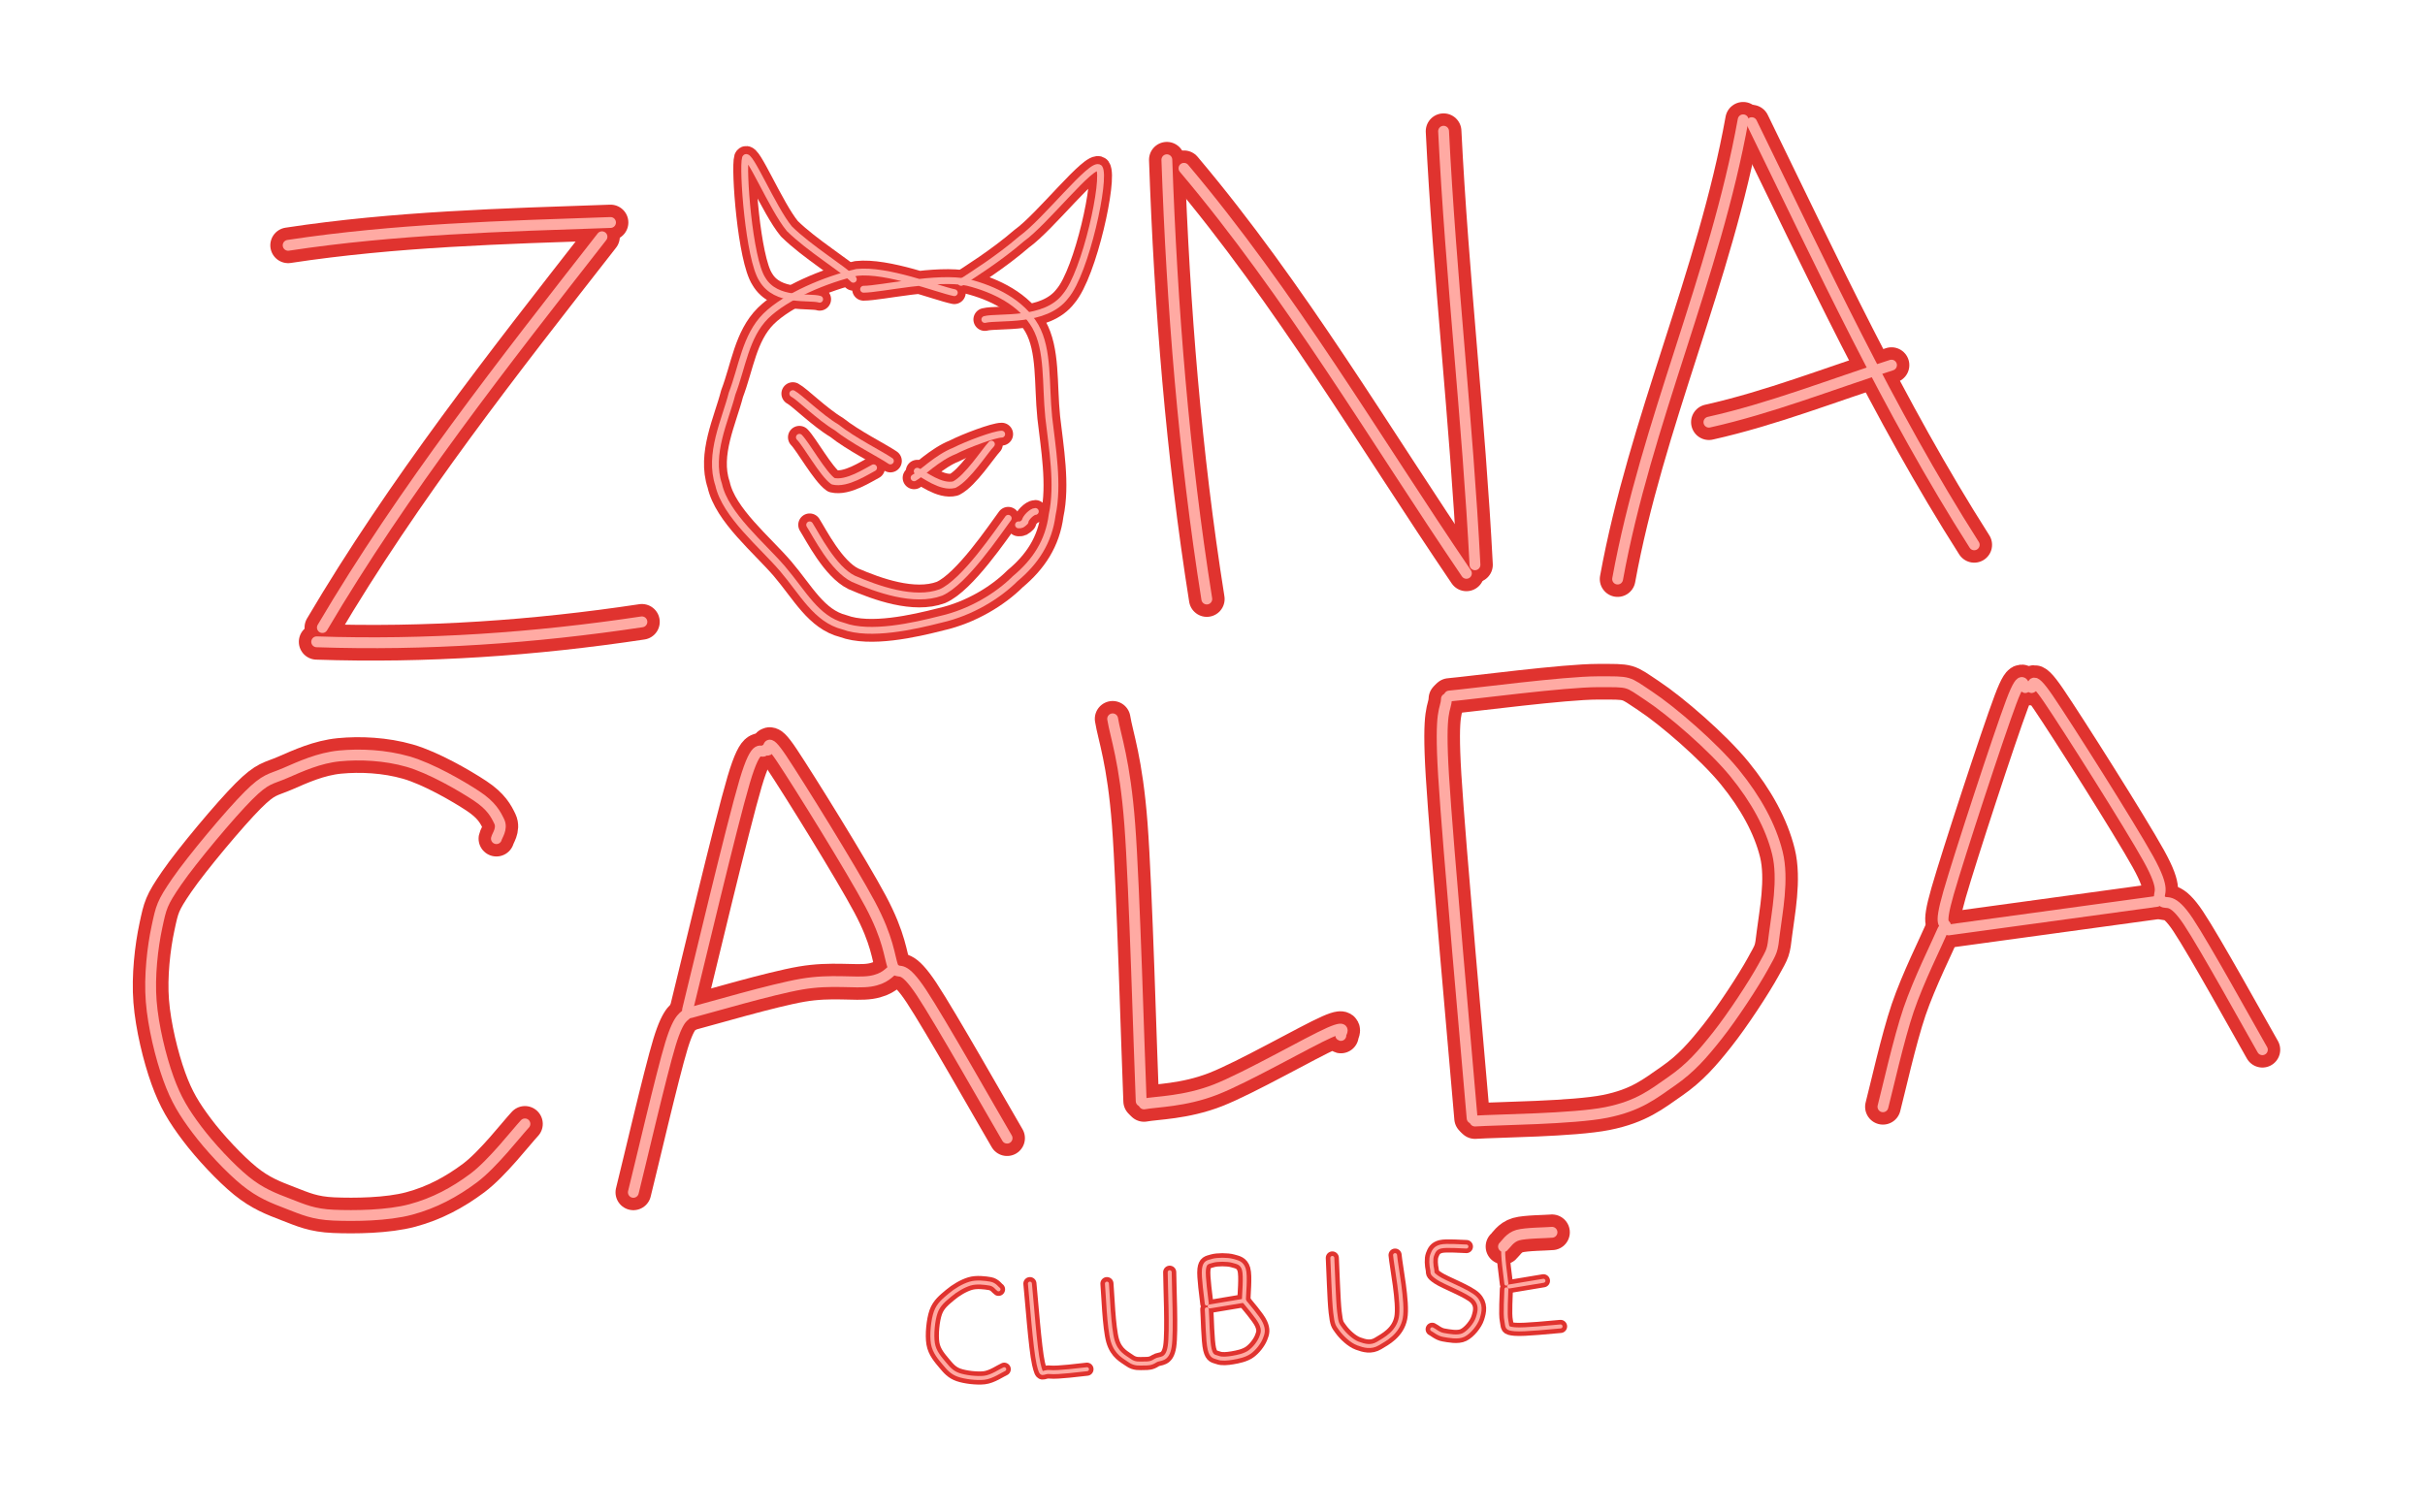
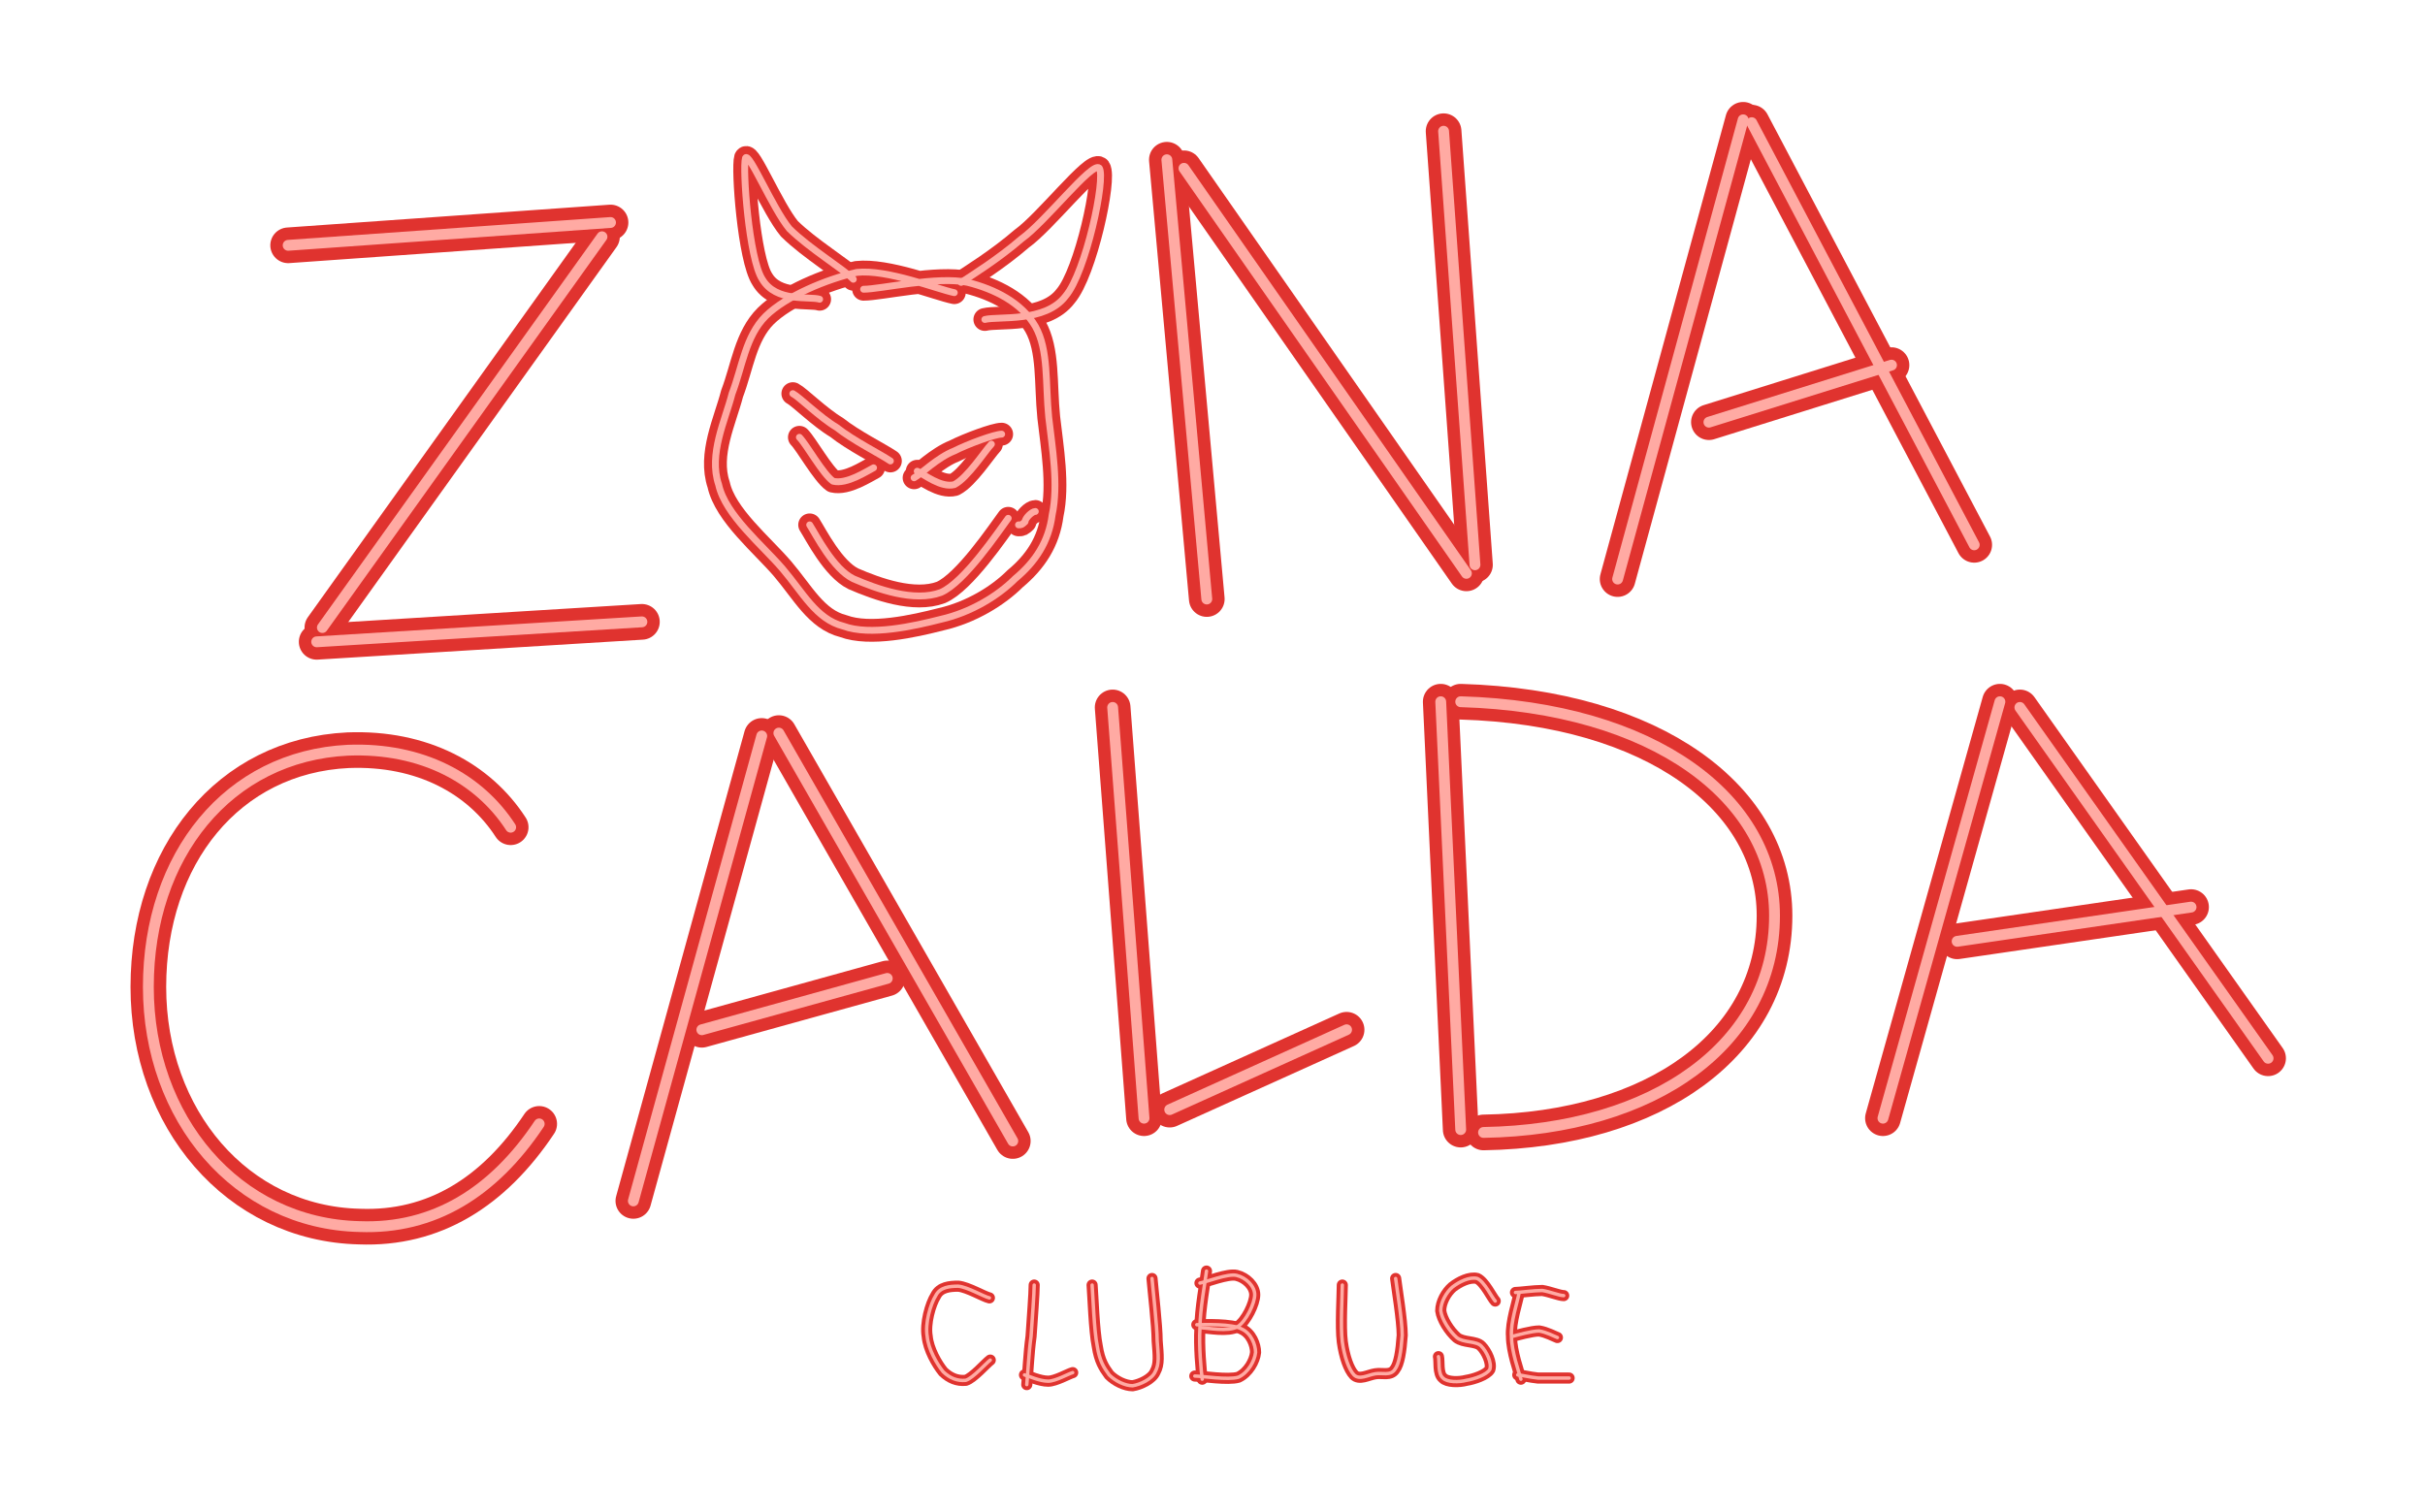
<svg xmlns="http://www.w3.org/2000/svg" viewBox="100 120 850 530" width="3400" height="2120" fill="none" stroke-linecap="round" stroke-linejoin="round">
  <g stroke="#e0332f" stroke-width="12.5">
-     <path d="M201 206C238.5 200.3 276.2 199.3 314 198" />
-     <path d="M311 203C276.4 247.3 241.6 291.5 213 340" />
-     <path d="M211 345C249.2 346.3 287.2 343.7 325 338" />
-     <path d="M509 176C510.8 227.6 514.9 279 523 330" />
-     <path d="M515 179C552.4 223.3 581.6 273.3 614 321" />
-     <path d="M606 166C608.5 216.7 614.4 267.3 617 318" />
-     <path d="M667 323C677 268.1 701.1 217 711 162" />
-     <path d="M714 163C738.5 213.1 761.9 263.8 792 311" />
-     <path d="M699 268C720.9 263.1 741.7 254.8 763 248" />
-     <path d="M782 445C782.2 443.0 779.2 446.2 783.0 433.0C786.8 419.8 800.5 378.0 805.0 366.0C809.5 354.0 809.2 361.8 810.0 361.0" />
-     <path d="M501 507C505.2 506.2 515.2 506.2 526.0 502.0C536.8 497.8 558.7 485.2 566.0 482.0C573.3 478.8 569.3 482.8 570.0 483.0" />
-     <path d="M857 435C856.3 432.7 859.5 432.7 853.0 421.0C846.5 409.3 824.8 375.0 818.0 365.0C811.2 355.0 813.0 361.7 812.0 361.0" />
-     <path d="M616 512C614.3 492.0 607.5 416.5 606.0 392.0C604.5 367.5 606.8 369.5 607.0 365.0" />
-     <path d="M893 488C888.7 480.5 872.8 451.7 867.0 443.0C861.2 434.3 859.5 437.2 858.0 436.0" />
-     <path d="M627 557C627.8 556.3 629.2 553.8 632.0 553.0C634.8 552.2 642.0 552.2 644.0 552.0" />
-     <path d="M414 460C415.5 461.3 416.5 458.2 423.0 468.0C429.5 477.8 448.0 510.5 453.0 519.0" />
-     <path d="M617 513C624.7 512.5 651.5 512.3 663.0 510.0C674.5 507.7 679.5 503.5 686.0 499.0C692.5 494.5 696.7 489.7 702.0 483.0C707.3 476.3 714.7 465.0 718.0 459.0C721.3 453.0 721.2 453.7 722.0 447.0C722.8 440.3 725.3 428.3 723.0 419.0C720.7 409.7 715.5 400.2 708.0 391.0C700.5 381.8 686.0 369.3 678.0 364.0C670.0 358.7 671.7 359.0 660.0 359.0C648.3 359.0 616.7 363.2 608.0 364.0" />
-     <path d="M856 436L783 446" />
-     <path d="M413 460C411.7 460.7 410.3 463.2 405.0 464.0C399.7 464.8 391.5 463.2 381.0 465.0C370.5 466.8 348.5 473.3 342.0 475.0" />
-     <path d="M341 474C344.3 460.7 356.5 409.2 361.0 394.0C365.5 378.8 366.8 384.8 368.0 383.0" />
-     <path d="M322 538C324.2 529.3 331.8 496.5 335.0 486.0C338.2 475.5 340.0 476.8 341.0 475.0" />
-     <path d="M369 383C369.8 383.5 368.0 377.0 374.0 386.0C380.0 395.0 398.5 424.8 405.0 437.0C411.5 449.2 411.7 455.3 413.0 459.0" />
-     <path d="M760 508C761.5 502.3 765.5 484.3 769.0 474.0C772.5 463.7 779.0 450.7 781.0 446.0" />
-     <path d="M274 414C274.2 413.0 276.2 410.5 275.0 408.0C273.8 405.5 272.3 402.5 267.0 399.0C261.7 395.5 251.0 389.3 243.0 387.0C235.0 384.7 226.2 384.3 219.0 385.0C211.8 385.7 205.3 388.7 200.0 391.0C194.7 393.3 193.3 392.7 187.0 399.0C180.7 405.3 167.3 421.3 162.0 429.0C156.7 436.7 156.5 438.0 155.0 445.0C153.5 452.0 152.3 462.2 153.0 471.0C153.7 479.8 156.3 490.5 159.0 498.0C161.7 505.5 164.5 510.0 169.0 516.0C173.5 522.0 180.7 529.7 186.0 534.0C191.3 538.3 195.8 540.0 201.0 542.0C206.2 544.0 209.8 545.7 217.0 546.0C224.2 546.3 235.8 546.2 244.0 544.0C252.2 541.8 259.3 538.0 266.0 533.0C272.7 528.0 281.0 517.2 284.0 514.0" />
-     <path d="M500 506C499.3 489.8 497.7 431.3 496.0 409.0C494.3 386.7 491.0 378.2 490.0 372.0" />
+     <path d="M201 206L314 198" />
+     <path d="M311 203L213 340" />
+     <path d="M211 345L325 338" />
+     <path d="M509 176L523 330" />
+     <path d="M515 179L614 321" />
+     <path d="M606 166L617 318" />
+     <path d="M667 323L711 162" />
+     <path d="M714 163L792 311" />
+     <path d="M699 268L763 248" />
+     <path d="M279 410C268 393 248 382 222 383C180 385 152 420 152 466C152 512 183 549 226 550C252 551 273 538 289 514" />
+     <path d="M322 541L367 378" />
+     <path d="M373 377L455 520" />
+     <path d="M346 481L411 463" />
+     <path d="M490 368L501 512" />
+     <path d="M510 509L572 481" />
+     <path d="M605 366L612 516" />
+     <path d="M612 366C680 368 722 400 722 441C722 486 680 516 620 517" />
+     <path d="M760 512L801 366" />
+     <path d="M808 368L895 491" />
+     <path d="M786 450L868 438" />
  </g>
  <g stroke="#e0332f" stroke-width="8">
    <path d="M402.7 221.4C408.6 221.4 428.6 216.7 439.2 219C448.7 221.4 458.1 226.1 462.9 234.4C467.6 242.7 466.4 254.5 467.6 266.3C468.8 276.9 471.1 289.9 468.8 300.5C467.6 309.9 462.9 317 455.8 322.9C449.9 328.8 440.4 334.7 429.8 337.1C420.4 339.5 405 343 395.6 339.5C386.1 337.1 381.4 327.7 374.3 319.4C367.2 311.1 354.2 300.5 351.9 289.9C348.3 279.2 354.2 267.4 356.6 258C360.2 248.6 361.3 237.9 368.4 230.8C375.5 223.8 389.7 217.9 400.3 215.5C410.9 214.3 428.6 221.4 434.5 222.6" />
    <path d="M387.3 224.9C383.8 223.8 372 226.1 367.2 217.9C362.5 210.8 360.2 178.9 361.3 175.4C362.5 173 370.8 193.1 376.7 200.2C383.8 207.2 395.6 214.3 399.1 217.9" />
    <path d="M445.2 232C449.9 230.8 466.4 233.2 473.5 223.8C480.6 215.5 487.7 182.4 485.3 178.9C482.9 176.5 466.4 197.8 458.1 203.7C449.9 210.8 440.4 216.7 436.9 219" />
    <path d="M377.9 258C380.2 259.2 387.3 266.3 393.2 269.8C399.1 274.5 408.6 279.2 412.1 281.6" />
    <path d="M380.2 273.3C382.6 275.7 388.5 286.3 392 288.7C396.8 289.9 403.8 285.2 406.2 284" />
    <path d="M451.1 272.2C448.7 272.2 439.2 275.7 434.5 278.1C428.6 280.4 422.7 286.3 420.4 287.5" />
    <path d="M447.5 275.7C445.2 278.1 439.2 287.5 434.5 289.9C429.8 291.1 423.9 286.3 421.5 285.2" />
    <path d="M383.8 304C386.1 307.6 392 319.4 399.1 322.9C407.4 326.5 420.4 331.2 429.8 327.7C438.1 324.1 449.9 306.4 453.4 301.7" />
    <path d="M457 304C458.1 304 458.1 304 459.3 302.9C459.3 301.7 461.7 299.3 462.9 299.3" />
  </g>
-   <g stroke="#e0332f" stroke-width="4.6">
-     <path d="M644 552C641.8 552.2 633.8 552.2 631.0 553.0C628.2 553.8 627.5 554.2 627.0 557.0C626.5 559.8 627.8 567.8 628.0 570.0" />
-     <path d="M628 572C628.0 573.8 627.5 580.7 628.0 583.0C628.5 585.3 627.8 585.7 631.0 586.0C634.2 586.3 644.3 585.2 647.0 585.0" />
-     <path d="M567 561C567.2 564.2 567.5 575.8 568.0 580.0C568.5 584.2 568.7 584.2 570.0 586.0C571.3 587.8 573.8 590.2 576.0 591.0C578.2 591.8 580.5 592.5 583.0 591.0C585.5 589.5 590.0 587.2 591.0 582.0C592.0 576.8 589.3 563.7 589.0 560.0" />
-     <path d="M523 577C522.8 575.0 521.7 567.5 522.0 565.0C522.3 562.5 523.3 562.5 525.0 562.0C526.7 561.5 530.2 561.5 532.0 562.0C533.8 562.5 535.3 562.7 536.0 565.0C536.7 567.3 536.0 574.2 536.0 576.0" />
-     <path d="M629 571L641 569" />
-     <path d="M523 579C523.2 581.3 523.3 590.2 524.0 593.0C524.7 595.8 525.7 595.5 527.0 596.0C528.3 596.5 530.2 596.3 532.0 596.0C533.8 595.7 536.3 595.2 538.0 594.0C539.7 592.8 541.3 590.7 542.0 589.0C542.7 587.3 543.0 586.2 542.0 584.0C541.0 581.8 537.0 577.3 536.0 576.0" />
-     <path d="M602 586C602.7 586.3 604.2 587.7 606.0 588.0C607.8 588.3 611.0 589.0 613.0 588.0C615.0 587.0 617.3 584.2 618.0 582.0C618.7 579.8 619.3 577.3 617.0 575.0C614.7 572.7 606.5 569.7 604.0 568.0C601.5 566.3 602.3 566.3 602.0 565.0C601.7 563.7 601.5 561.3 602.0 560.0C602.5 558.7 603.0 557.5 605.0 557.0C607.0 556.5 612.5 557.0 614.0 557.0" />
-     <path d="M450 572C449.5 571.7 448.7 570.3 447.0 570.0C445.3 569.7 442.3 569.3 440.0 570.0C437.7 570.7 435.0 572.3 433.0 574.0C431.0 575.7 429.0 577.2 428.0 580.0C427.0 582.8 426.5 588.0 427.0 591.0C427.5 594.0 429.5 596.2 431.0 598.0C432.5 599.8 433.7 601.2 436.0 602.0C438.3 602.8 442.3 603.3 445.0 603.0C447.7 602.7 450.8 600.5 452.0 600.0" />
-     <path d="M524 578L536 576" />
-     <path d="M510 566C510.0 570.3 510.8 586.8 510.0 592.0C509.2 597.2 506.5 596.0 505.0 597.0C503.5 598.0 502.5 598.0 501.0 598.0C499.5 598.0 497.8 598.3 496.0 597.0C494.2 595.7 491.3 594.5 490.0 590.0C488.7 585.5 488.3 573.3 488.0 570.0" />
-     <path d="M481 600C478.8 600.2 470.8 601.3 468.0 601.0C465.2 600.7 465.2 603.2 464.0 598.0C462.8 592.8 461.5 574.7 461.0 570.0" />
+   <g stroke="#e0332f" stroke-width="3.9">
+     <path d="M446.8 575C444.9 574.6 439.2 571.2 435.9 570.9C432.9 570.9 429.5 571.2 428 574.2C426.1 577.2 424.2 584 425 588.5C425.4 593 428.4 598.2 430.6 600.9C432.9 603.1 435.5 604.2 438.5 603.9C441.1 603.1 445.6 597.9 447.1 596.8" />
+     <path d="M462.5 570.5C462.5 573.5 461.8 582.5 461.4 588.5C460.6 594.1 460.2 602.8 459.9 605.4" />
+     <path d="M459.1 602C460.6 602.4 464.4 604.2 467.4 604.2C470 604.2 474.5 601.6 476 601.2" />
+     <path d="M482.8 570.5C483.1 574.2 483.5 586.6 484.6 591.9C485.4 597.1 486.9 599.4 488.8 602C491 604.2 494.4 605.8 497 605.8C499.6 605.4 503.8 603.5 504.9 600.9C506.4 598.2 506 595.2 505.6 590C505.6 584.8 504.1 572 503.8 568.2" />
+     <path d="M522.9 565.6C522.5 569 520.6 579.1 520.6 585.5C520.2 591.9 521 600.5 521.4 603.5" />
+     <path d="M520.6 569.8C522.9 569.4 530.4 566.4 533.4 567.1C536.8 567.9 539.8 570.9 539.8 573.9C539.8 576.9 536.8 583.2 533.8 585.1C530.4 587 523.2 585.5 521.4 585.5" />
+     <path d="M519.5 584.4C522.1 584.4 531.9 584 535.2 585.9C538.6 587.4 540.1 591.5 540.1 594.1C539.8 597.1 537.5 601.2 534.1 602.8C530.4 603.9 521.4 602.4 518.8 602.4" />
+     <path d="M570.5 570.5C570.5 573.9 569.8 585.1 570.5 590.4C571.2 595.6 572.8 600.1 574.6 602C576.5 603.9 579.5 602 582.1 601.6C584.4 601.2 587.4 602.4 588.9 600.1C590.4 598.2 591.1 593.8 591.5 588.1C591.5 582.9 589.6 571.6 589.2 568.2" />
+     <path d="M624.1 576.1C623 575 620.4 569.4 617.8 568.2C615.1 567.5 611.4 569.4 609.1 571.2C606.9 573.1 605 576.5 605 579.5C605.4 582.5 608 586.6 610.6 588.9C612.9 590.8 617.4 590 619.2 591.9C621.1 593.8 623 597.9 622.2 600.1C621.1 602 616.6 603.5 614 603.9C611.4 604.6 607.2 604.6 605.8 603.1C603.9 601.6 604.6 597.1 604.2 595.6" />
+     <path d="M632.4 573.5C632 576.1 629.4 583.6 629.8 588.5C629.8 593.8 632.4 600.9 633.1 603.5" />
+     <path d="M631.2 573.1C632.8 573.1 637.6 572.4 640.6 572.4C643.2 572.8 646.6 574.2 648.1 574.2" />
+     <path d="M630.1 588.5C631.6 588.1 636.9 586.6 639.5 586.6C642.1 587 644.8 588.5 645.9 588.9" />
+     <path d="M632 602C633.1 602 636.1 602.8 639.1 603.1C641.8 603.1 648.1 603.1 650 603.1" />
  </g>
  <g stroke="#ffaaa3" stroke-width="3.8">
-     <path d="M201 206C238.5 200.3 276.2 199.3 314 198" />
-     <path d="M311 203C276.4 247.3 241.6 291.5 213 340" />
-     <path d="M211 345C249.2 346.3 287.2 343.7 325 338" />
-     <path d="M509 176C510.8 227.6 514.9 279 523 330" />
-     <path d="M515 179C552.4 223.3 581.6 273.3 614 321" />
-     <path d="M606 166C608.5 216.7 614.4 267.3 617 318" />
-     <path d="M667 323C677 268.1 701.1 217 711 162" />
-     <path d="M714 163C738.5 213.1 761.9 263.8 792 311" />
-     <path d="M699 268C720.9 263.1 741.7 254.8 763 248" />
-     <path d="M782 445C782.2 443.0 779.2 446.2 783.0 433.0C786.8 419.8 800.5 378.0 805.0 366.0C809.5 354.0 809.2 361.8 810.0 361.0" />
-     <path d="M501 507C505.2 506.2 515.2 506.2 526.0 502.0C536.8 497.8 558.7 485.2 566.0 482.0C573.3 478.8 569.3 482.8 570.0 483.0" />
-     <path d="M857 435C856.3 432.7 859.5 432.7 853.0 421.0C846.5 409.3 824.8 375.0 818.0 365.0C811.2 355.0 813.0 361.7 812.0 361.0" />
-     <path d="M616 512C614.3 492.0 607.5 416.5 606.0 392.0C604.5 367.5 606.8 369.5 607.0 365.0" />
-     <path d="M893 488C888.7 480.5 872.8 451.7 867.0 443.0C861.2 434.3 859.5 437.2 858.0 436.0" />
-     <path d="M627 557C627.8 556.3 629.2 553.8 632.0 553.0C634.8 552.2 642.0 552.2 644.0 552.0" />
-     <path d="M414 460C415.5 461.3 416.5 458.2 423.0 468.0C429.5 477.8 448.0 510.5 453.0 519.0" />
-     <path d="M617 513C624.7 512.5 651.5 512.3 663.0 510.0C674.5 507.7 679.5 503.5 686.0 499.0C692.5 494.5 696.7 489.7 702.0 483.0C707.3 476.3 714.7 465.0 718.0 459.0C721.3 453.0 721.2 453.7 722.0 447.0C722.8 440.3 725.3 428.3 723.0 419.0C720.7 409.7 715.5 400.2 708.0 391.0C700.5 381.8 686.0 369.3 678.0 364.0C670.0 358.7 671.7 359.0 660.0 359.0C648.3 359.0 616.7 363.2 608.0 364.0" />
-     <path d="M856 436L783 446" />
-     <path d="M413 460C411.7 460.7 410.3 463.2 405.0 464.0C399.7 464.8 391.5 463.2 381.0 465.0C370.5 466.8 348.5 473.3 342.0 475.0" />
-     <path d="M341 474C344.3 460.7 356.5 409.2 361.0 394.0C365.5 378.8 366.8 384.8 368.0 383.0" />
-     <path d="M322 538C324.2 529.3 331.8 496.5 335.0 486.0C338.2 475.5 340.0 476.8 341.0 475.0" />
-     <path d="M369 383C369.8 383.5 368.0 377.0 374.0 386.0C380.0 395.0 398.5 424.8 405.0 437.0C411.5 449.2 411.7 455.3 413.0 459.0" />
-     <path d="M760 508C761.5 502.3 765.5 484.3 769.0 474.0C772.5 463.7 779.0 450.7 781.0 446.0" />
-     <path d="M274 414C274.2 413.0 276.2 410.5 275.0 408.0C273.8 405.5 272.3 402.5 267.0 399.0C261.7 395.5 251.0 389.3 243.0 387.0C235.0 384.7 226.2 384.3 219.0 385.0C211.8 385.7 205.3 388.7 200.0 391.0C194.7 393.3 193.3 392.7 187.0 399.0C180.7 405.3 167.3 421.3 162.0 429.0C156.7 436.7 156.5 438.0 155.0 445.0C153.5 452.0 152.3 462.2 153.0 471.0C153.7 479.8 156.3 490.5 159.0 498.0C161.7 505.5 164.5 510.0 169.0 516.0C173.5 522.0 180.7 529.7 186.0 534.0C191.3 538.3 195.8 540.0 201.0 542.0C206.2 544.0 209.8 545.7 217.0 546.0C224.2 546.3 235.8 546.2 244.0 544.0C252.2 541.8 259.3 538.0 266.0 533.0C272.7 528.0 281.0 517.2 284.0 514.0" />
-     <path d="M500 506C499.3 489.8 497.7 431.3 496.0 409.0C494.3 386.7 491.0 378.2 490.0 372.0" />
+     <path d="M201 206L314 198" />
+     <path d="M311 203L213 340" />
+     <path d="M211 345L325 338" />
+     <path d="M509 176L523 330" />
+     <path d="M515 179L614 321" />
+     <path d="M606 166L617 318" />
+     <path d="M667 323L711 162" />
+     <path d="M714 163L792 311" />
+     <path d="M699 268L763 248" />
+     <path d="M279 410C268 393 248 382 222 383C180 385 152 420 152 466C152 512 183 549 226 550C252 551 273 538 289 514" />
+     <path d="M322 541L367 378" />
+     <path d="M373 377L455 520" />
+     <path d="M346 481L411 463" />
+     <path d="M490 368L501 512" />
+     <path d="M510 509L572 481" />
+     <path d="M605 366L612 516" />
+     <path d="M612 366C680 368 722 400 722 441C722 486 680 516 620 517" />
+     <path d="M760 512L801 366" />
+     <path d="M808 368L895 491" />
+     <path d="M786 450L868 438" />
  </g>
  <g stroke="#ffaaa3" stroke-width="2.4">
    <path d="M402.7 221.4C408.6 221.4 428.6 216.7 439.2 219C448.7 221.4 458.1 226.1 462.9 234.4C467.6 242.7 466.4 254.5 467.6 266.3C468.8 276.9 471.1 289.9 468.8 300.5C467.6 309.9 462.9 317 455.8 322.9C449.9 328.8 440.4 334.7 429.8 337.1C420.4 339.5 405 343 395.6 339.5C386.1 337.1 381.4 327.7 374.3 319.4C367.2 311.1 354.2 300.5 351.9 289.9C348.3 279.2 354.2 267.4 356.6 258C360.2 248.6 361.3 237.9 368.4 230.8C375.5 223.8 389.7 217.9 400.3 215.5C410.9 214.3 428.6 221.4 434.5 222.6" />
    <path d="M387.3 224.9C383.8 223.8 372 226.1 367.2 217.9C362.5 210.8 360.2 178.9 361.3 175.4C362.5 173 370.8 193.1 376.7 200.2C383.8 207.2 395.6 214.3 399.1 217.9" />
    <path d="M445.2 232C449.9 230.8 466.4 233.2 473.5 223.8C480.6 215.5 487.7 182.4 485.3 178.9C482.9 176.5 466.4 197.8 458.1 203.7C449.9 210.8 440.4 216.7 436.9 219" />
    <path d="M377.9 258C380.2 259.2 387.3 266.3 393.2 269.8C399.1 274.5 408.6 279.2 412.1 281.6" />
    <path d="M380.2 273.3C382.6 275.7 388.5 286.3 392 288.7C396.8 289.9 403.8 285.2 406.2 284" />
    <path d="M451.1 272.2C448.7 272.2 439.2 275.7 434.5 278.1C428.6 280.4 422.7 286.3 420.4 287.5" />
    <path d="M447.5 275.7C445.2 278.1 439.2 287.5 434.5 289.9C429.8 291.1 423.9 286.3 421.5 285.2" />
    <path d="M383.8 304C386.1 307.6 392 319.4 399.1 322.9C407.4 326.5 420.4 331.2 429.8 327.7C438.1 324.1 449.9 306.4 453.4 301.7" />
    <path d="M457 304C458.1 304 458.1 304 459.3 302.9C459.3 301.7 461.7 299.3 462.9 299.3" />
  </g>
-   <g stroke="#ffaaa3" stroke-width="1.4">
-     <path d="M644 552C641.8 552.2 633.8 552.2 631.0 553.0C628.2 553.8 627.5 554.2 627.0 557.0C626.5 559.8 627.8 567.8 628.0 570.0" />
-     <path d="M628 572C628.0 573.8 627.5 580.7 628.0 583.0C628.5 585.3 627.8 585.7 631.0 586.0C634.2 586.3 644.3 585.2 647.0 585.0" />
-     <path d="M567 561C567.2 564.2 567.5 575.8 568.0 580.0C568.5 584.2 568.7 584.2 570.0 586.0C571.3 587.8 573.8 590.2 576.0 591.0C578.2 591.8 580.5 592.5 583.0 591.0C585.5 589.5 590.0 587.2 591.0 582.0C592.0 576.8 589.3 563.7 589.0 560.0" />
-     <path d="M523 577C522.8 575.0 521.7 567.5 522.0 565.0C522.3 562.5 523.3 562.5 525.0 562.0C526.7 561.5 530.2 561.5 532.0 562.0C533.8 562.5 535.3 562.7 536.0 565.0C536.7 567.3 536.0 574.2 536.0 576.0" />
-     <path d="M629 571L641 569" />
-     <path d="M523 579C523.2 581.3 523.3 590.2 524.0 593.0C524.7 595.8 525.7 595.5 527.0 596.0C528.3 596.5 530.2 596.3 532.0 596.0C533.8 595.7 536.3 595.2 538.0 594.0C539.7 592.8 541.3 590.7 542.0 589.0C542.7 587.3 543.0 586.2 542.0 584.0C541.0 581.8 537.0 577.3 536.0 576.0" />
-     <path d="M602 586C602.7 586.3 604.2 587.7 606.0 588.0C607.8 588.3 611.0 589.0 613.0 588.0C615.0 587.0 617.3 584.2 618.0 582.0C618.7 579.8 619.3 577.3 617.0 575.0C614.7 572.7 606.5 569.7 604.0 568.0C601.5 566.3 602.3 566.3 602.0 565.0C601.7 563.7 601.5 561.3 602.0 560.0C602.5 558.7 603.0 557.5 605.0 557.0C607.0 556.5 612.5 557.0 614.0 557.0" />
-     <path d="M450 572C449.5 571.7 448.7 570.3 447.0 570.0C445.3 569.7 442.3 569.3 440.0 570.0C437.7 570.7 435.0 572.3 433.0 574.0C431.0 575.7 429.0 577.2 428.0 580.0C427.0 582.8 426.5 588.0 427.0 591.0C427.5 594.0 429.5 596.2 431.0 598.0C432.5 599.8 433.7 601.2 436.0 602.0C438.3 602.8 442.3 603.3 445.0 603.0C447.7 602.7 450.8 600.5 452.0 600.0" />
-     <path d="M524 578L536 576" />
-     <path d="M510 566C510.0 570.3 510.8 586.8 510.0 592.0C509.2 597.2 506.5 596.0 505.0 597.0C503.5 598.0 502.5 598.0 501.0 598.0C499.5 598.0 497.8 598.3 496.0 597.0C494.2 595.7 491.3 594.5 490.0 590.0C488.7 585.5 488.3 573.3 488.0 570.0" />
-     <path d="M481 600C478.8 600.2 470.8 601.3 468.0 601.0C465.2 600.7 465.2 603.2 464.0 598.0C462.8 592.8 461.5 574.7 461.0 570.0" />
+   <g stroke="#ffaaa3" stroke-width="1.2">
+     <path d="M446.8 575C444.9 574.6 439.2 571.2 435.9 570.9C432.9 570.9 429.5 571.2 428 574.2C426.1 577.2 424.2 584 425 588.5C425.4 593 428.4 598.2 430.6 600.9C432.9 603.1 435.5 604.2 438.5 603.9C441.1 603.1 445.6 597.9 447.1 596.8" />
+     <path d="M462.5 570.5C462.5 573.5 461.8 582.5 461.4 588.5C460.6 594.1 460.2 602.8 459.9 605.4" />
+     <path d="M459.1 602C460.6 602.4 464.4 604.2 467.4 604.2C470 604.2 474.5 601.6 476 601.2" />
+     <path d="M482.8 570.5C483.1 574.2 483.5 586.6 484.6 591.9C485.4 597.1 486.9 599.4 488.8 602C491 604.2 494.4 605.8 497 605.8C499.6 605.4 503.8 603.5 504.9 600.9C506.4 598.2 506 595.2 505.6 590C505.6 584.8 504.1 572 503.8 568.2" />
+     <path d="M522.9 565.6C522.5 569 520.6 579.1 520.6 585.5C520.2 591.9 521 600.5 521.4 603.5" />
+     <path d="M520.6 569.8C522.9 569.4 530.4 566.4 533.4 567.1C536.8 567.9 539.8 570.9 539.8 573.9C539.8 576.9 536.8 583.2 533.8 585.1C530.4 587 523.2 585.5 521.4 585.5" />
+     <path d="M519.5 584.4C522.1 584.4 531.9 584 535.2 585.9C538.6 587.4 540.1 591.5 540.1 594.1C539.8 597.1 537.5 601.2 534.1 602.8C530.4 603.9 521.4 602.4 518.8 602.4" />
+     <path d="M570.5 570.5C570.5 573.9 569.8 585.1 570.5 590.4C571.2 595.6 572.8 600.1 574.6 602C576.5 603.9 579.5 602 582.1 601.6C584.4 601.2 587.4 602.4 588.9 600.1C590.4 598.2 591.1 593.8 591.5 588.1C591.5 582.9 589.6 571.6 589.2 568.2" />
+     <path d="M624.1 576.1C623 575 620.4 569.4 617.8 568.2C615.1 567.5 611.4 569.4 609.1 571.2C606.9 573.1 605 576.5 605 579.5C605.4 582.5 608 586.6 610.6 588.9C612.9 590.8 617.4 590 619.2 591.9C621.1 593.8 623 597.9 622.2 600.1C621.1 602 616.6 603.5 614 603.9C611.4 604.6 607.2 604.6 605.8 603.1C603.9 601.6 604.6 597.1 604.2 595.6" />
+     <path d="M632.4 573.5C632 576.1 629.4 583.6 629.8 588.5C629.8 593.8 632.4 600.9 633.1 603.5" />
+     <path d="M631.2 573.1C632.8 573.1 637.6 572.4 640.6 572.4C643.2 572.8 646.6 574.2 648.1 574.2" />
+     <path d="M630.1 588.5C631.6 588.1 636.9 586.6 639.5 586.6C642.1 587 644.8 588.5 645.9 588.9" />
+     <path d="M632 602C633.1 602 636.1 602.8 639.1 603.1C641.8 603.1 648.1 603.1 650 603.1" />
  </g>
</svg>
